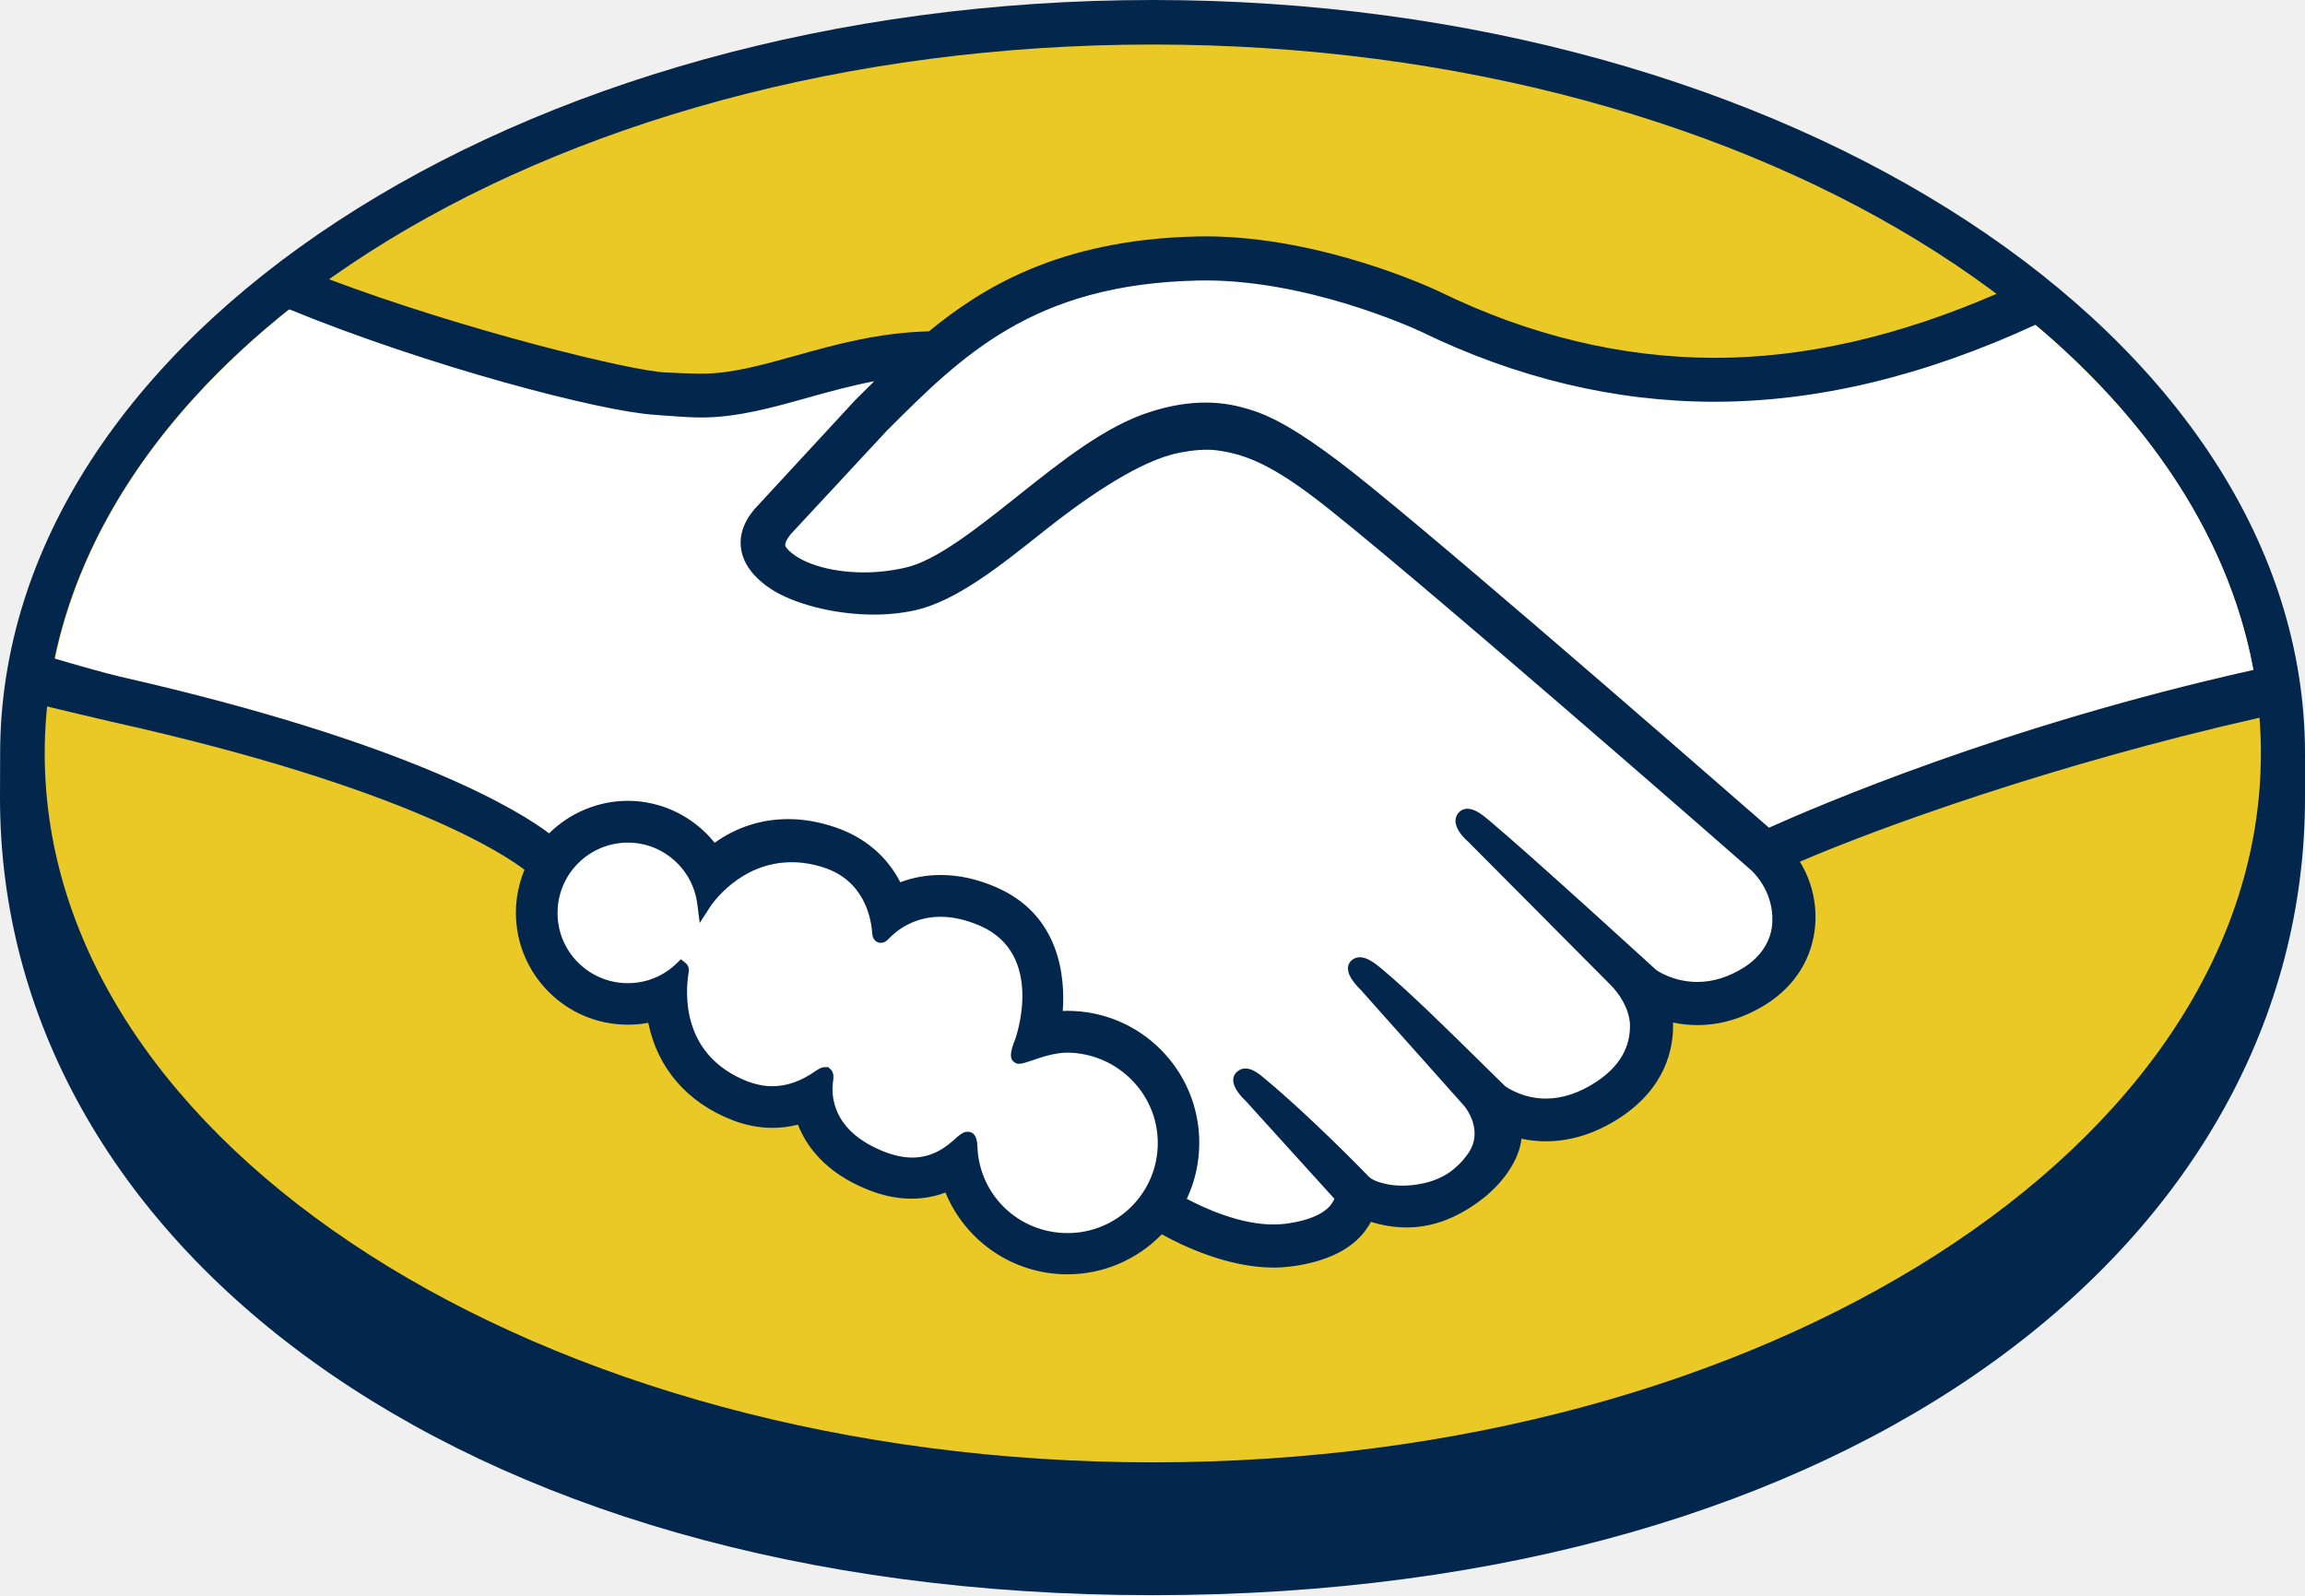
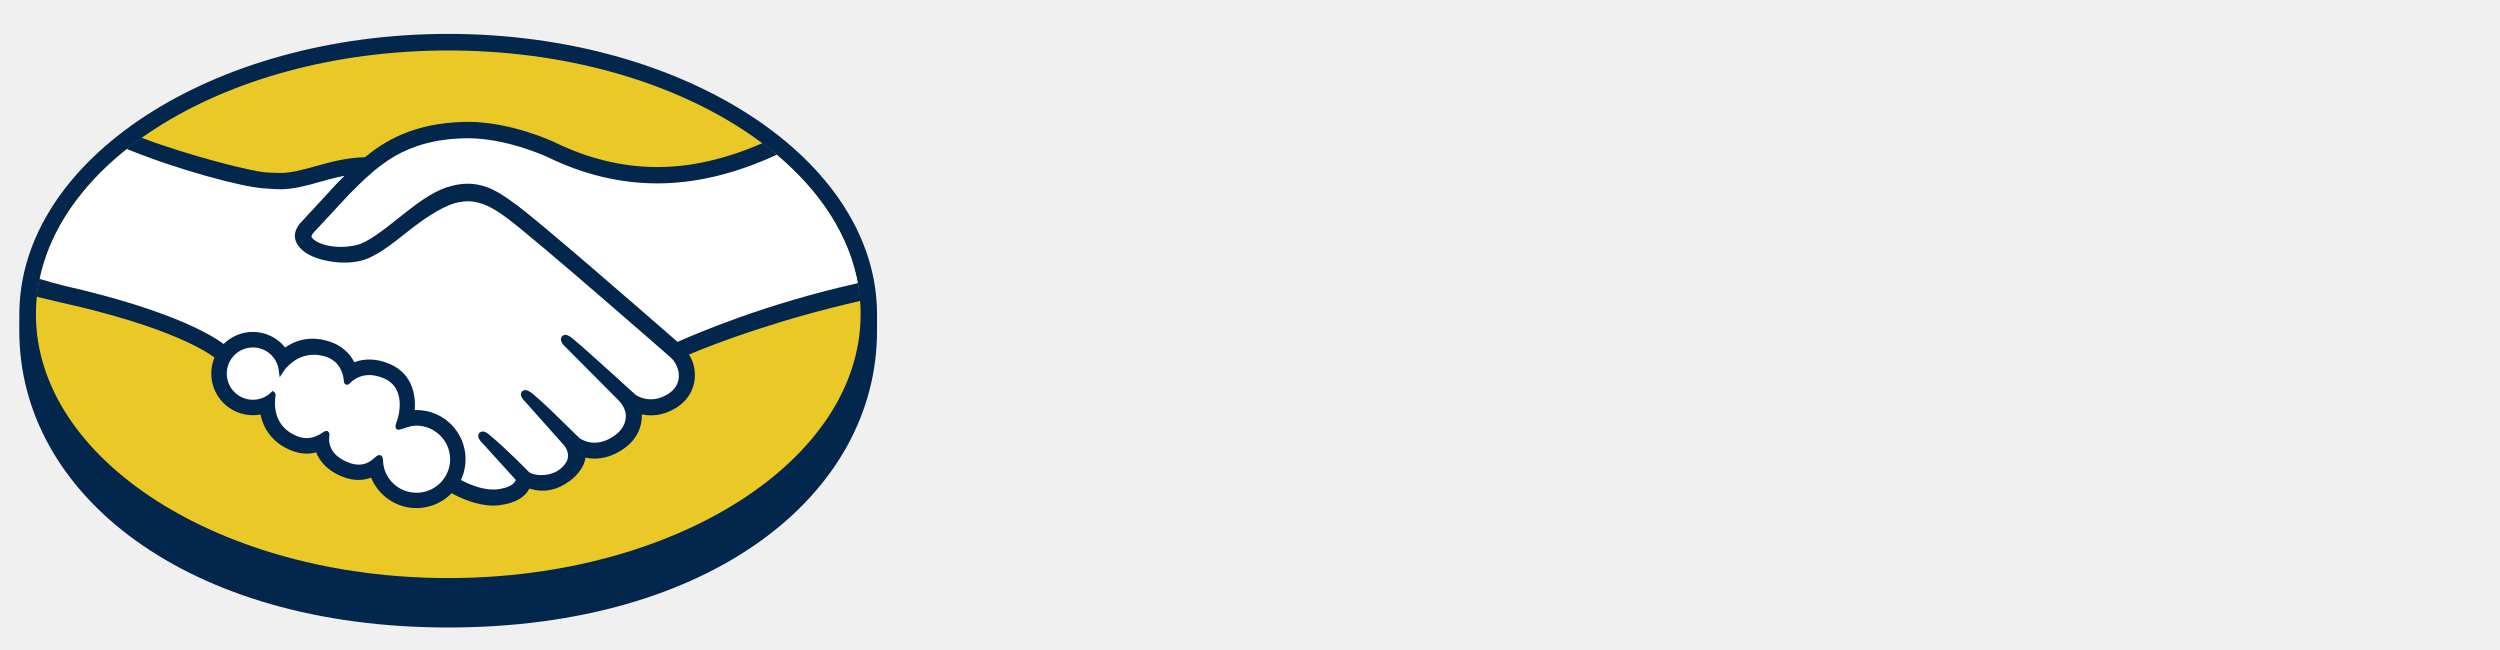
- <svg xmlns="http://www.w3.org/2000/svg" version="1.1" id="Capa_1" x="0px" y="0px" viewBox="0 0 171.55 118.72" xml:space="preserve" width="171.55" height="118.72">
+ <svg xmlns="http://www.w3.org/2000/svg" version="1.1" id="Capa_1" x="0px" y="0px" viewBox="0 0 500 130" style="enable-background:new 0 0 500 130;" xml:space="preserve">
  <defs id="defs46" />
  <style type="text/css" id="style2">
	.st0{fill:#03264C;}
	.st1{fill:#EAC926;}
	.st2{fill:#FFFFFF;}
</style>
-   <g id="g14" transform="translate(-3.8572,-6.7789)">
+   <g id="g14">
    <g id="g20" transform="translate(329.6772,316.9189)">
-       <path id="path22" class="st0" d="m -154.27,-254.04 c 0,-30.91 -38.4,-56.1 -85.77,-56.1 -47.37,0 -85.77,25.19 -85.77,56.1 0,0.8 -0.01,3 -0.01,3.28 0,32.79 33.56,59.34 85.77,59.34 52.53,0 85.78,-26.55 85.78,-59.34 z" />
+       <path id="path22" class="st0" d="M-154.27-254.04c0-30.91-38.4-56.1-85.77-56.1c-47.37,0-85.77,25.19-85.77,56.1    c0,0.8-0.01,3-0.01,3.28c0,32.79,33.56,59.34,85.77,59.34c52.53,0,85.78-26.55,85.78-59.34V-254.04z" />
    </g>
    <g id="g24" transform="translate(325.6143,316.9531)">
-       <path id="path26" class="st1" d="m -153.49,-254.1 c 0,29.14 -36.92,52.76 -82.47,52.76 -45.55,0 -82.47,-23.62 -82.47,-52.76 0,-29.14 36.92,-52.76 82.47,-52.76 45.55,0 82.47,23.62 82.47,52.76" />
+       <path id="path26" class="st1" d="M-153.49-254.1c0,29.14-36.92,52.76-82.47,52.76c-45.55,0-82.47-23.62-82.47-52.76    c0-29.14,36.92-52.76,82.47-52.76C-190.41-306.86-153.49-283.24-153.49-254.1" />
    </g>
    <g id="g28" transform="translate(189.7051,337.5469)">
-       <path id="path30" class="st2" d="m -127.43,-291.34 c -0.04,0.08 -0.87,0.93 -0.33,1.62 1.3,1.66 5.32,2.62 9.39,1.7 2.42,-0.54 5.52,-3.01 8.53,-5.4 3.26,-2.59 6.49,-5.18 9.74,-6.21 3.44,-1.09 5.64,-0.63 7.1,-0.18 1.6,0.48 3.47,1.53 6.47,3.78 5.64,4.24 28.34,24.05 32.25,27.47 3.16,-1.43 17.19,-7.47 36.26,-11.67 -1.66,-10.17 -7.84,-19.47 -17.22,-27.08 -13.07,5.49 -29.04,8.35 -44.67,0.73 -0.08,-0.03 -8.53,-4.03 -16.87,-3.84 -12.39,0.29 -17.76,5.65 -23.44,11.33 z" />
+       <path id="path30" class="st2" d="M-127.43-291.34c-0.04,0.08-0.87,0.93-0.33,1.62c1.3,1.66,5.32,2.62,9.39,1.7    c2.42-0.54,5.52-3.01,8.53-5.4c3.26-2.59,6.49-5.18,9.74-6.21c3.44-1.09,5.64-0.63,7.1-0.18c1.6,0.48,3.47,1.53,6.47,3.78    c5.64,4.24,28.34,24.05,32.25,27.47c3.16-1.43,17.19-7.47,36.26-11.67c-1.66-10.17-7.84-19.47-17.22-27.08    c-13.07,5.49-29.04,8.35-44.67,0.73c-0.08-0.03-8.53-4.03-16.87-3.84c-12.39,0.29-17.76,5.65-23.44,11.33L-127.43-291.34z" />
    </g>
    <g id="g32" transform="translate(279.0542,306.6982)">
-       <path id="path34" class="st2" d="m -144.56,-235.56 c -0.27,-0.24 -26.68,-23.35 -32.66,-27.85 -3.46,-2.6 -5.39,-3.26 -7.41,-3.52 -1.05,-0.14 -2.51,0.06 -3.52,0.34 -2.78,0.76 -6.42,3.19 -9.65,5.75 -3.35,2.66 -6.5,5.17 -9.43,5.83 -3.74,0.84 -8.31,-0.15 -10.39,-1.56 -0.85,-0.57 -1.44,-1.22 -1.73,-1.89 -0.77,-1.79 0.65,-3.21 0.88,-3.45 l 7.29,-7.88 c 0.85,-0.85 1.7,-1.69 2.57,-2.53 -2.35,0.31 -4.53,0.91 -6.64,1.5 -2.64,0.74 -5.18,1.45 -7.75,1.45 -1.07,0 -6.82,-0.94 -7.91,-1.24 -6.6,-1.81 -12.39,-3.56 -21.03,-7.6 -10.36,7.71 -17.29,17.36 -19.29,27.98 1.49,0.39 3.89,1.11 4.89,1.33 23.45,5.21 30.76,10.59 32.08,11.71 1.43,-1.59 3.5,-2.61 5.81,-2.61 2.6,0 4.93,1.31 6.35,3.32 1.34,-1.06 3.2,-1.97 5.59,-1.97 1.09,0 2.22,0.2 3.36,0.59 2.64,0.91 4.01,2.67 4.72,4.26 0.89,-0.4 1.98,-0.7 3.26,-0.69 1.26,0 2.58,0.29 3.9,0.86 4.32,1.86 5,6.1 4.6,9.3 0.31,-0.04 0.62,-0.05 0.93,-0.05 5.13,0 9.29,4.17 9.29,9.3 0,1.59 -0.41,3.08 -1.11,4.39 1.39,0.78 4.95,2.56 8.07,2.16 2.49,-0.32 3.44,-1.17 3.78,-1.65 0.23,-0.33 0.48,-0.71 0.25,-0.99 l -6.62,-7.35 c 0,0 -1.09,-1.03 -0.73,-1.43 0.37,-0.41 1.04,0.18 1.52,0.58 3.37,2.81 7.48,7.06 7.48,7.06 0.07,0.04 0.34,0.58 1.86,0.85 1.31,0.23 3.63,0.1 5.23,-1.22 0.4,-0.33 0.81,-0.75 1.15,-1.18 -0.03,0.02 -0.05,0.05 -0.07,0.06 1.69,-2.17 -0.19,-4.36 -0.19,-4.36 l -7.73,-8.67 c 0,0 -1.1,-1.02 -0.73,-1.43 0.34,-0.36 1.05,0.18 1.53,0.58 2.45,2.05 5.9,5.51 9.21,8.76 0.65,0.48 3.56,2.27 7.41,-0.26 2.34,-1.53 2.81,-3.42 2.74,-4.84 -0.16,-1.88 -1.63,-3.22 -1.63,-3.22 l -10.55,-10.61 c 0,0 -1.11,-0.95 -0.72,-1.43 0.32,-0.4 1.05,0.18 1.52,0.58 3.36,2.81 12.46,11.15 12.46,11.15 0.13,0.09 3.27,2.33 7.16,-0.14 1.39,-0.89 2.28,-2.23 2.35,-3.78 0.15,-2.68 -1.75,-4.29 -1.75,-4.29" />
+       <path id="path34" class="st2" d="M-144.56-235.56c-0.27-0.24-26.68-23.35-32.66-27.85c-3.46-2.6-5.39-3.26-7.41-3.52    c-1.05-0.14-2.51,0.06-3.52,0.34c-2.78,0.76-6.42,3.19-9.65,5.75c-3.35,2.66-6.5,5.17-9.43,5.83c-3.74,0.84-8.31-0.15-10.39-1.56    c-0.85-0.57-1.44-1.22-1.73-1.89c-0.77-1.79,0.65-3.21,0.88-3.45l7.29-7.88c0.85-0.85,1.7-1.69,2.57-2.53    c-2.35,0.31-4.53,0.91-6.64,1.5c-2.64,0.74-5.18,1.45-7.75,1.45c-1.07,0-6.82-0.94-7.91-1.24c-6.6-1.81-12.39-3.56-21.03-7.6    c-10.36,7.71-17.29,17.36-19.29,27.98c1.49,0.39,3.89,1.11,4.89,1.33c23.45,5.21,30.76,10.59,32.08,11.71    c1.43-1.59,3.5-2.61,5.81-2.61c2.6,0,4.93,1.31,6.35,3.32c1.34-1.06,3.2-1.97,5.59-1.97c1.09,0,2.22,0.2,3.36,0.59    c2.64,0.91,4.01,2.67,4.72,4.26c0.89-0.4,1.98-0.7,3.26-0.69c1.26,0,2.58,0.29,3.9,0.86c4.32,1.86,5,6.1,4.6,9.3    c0.31-0.04,0.62-0.05,0.93-0.05c5.13,0,9.29,4.17,9.29,9.3c0,1.59-0.41,3.08-1.11,4.39c1.39,0.78,4.95,2.56,8.07,2.16    c2.49-0.32,3.44-1.17,3.78-1.65c0.23-0.33,0.48-0.71,0.25-0.99l-6.62-7.35c0,0-1.09-1.03-0.73-1.43c0.37-0.41,1.04,0.18,1.52,0.58    c3.37,2.81,7.48,7.06,7.48,7.06c0.07,0.04,0.34,0.58,1.86,0.85c1.31,0.23,3.63,0.1,5.23-1.22c0.4-0.33,0.81-0.75,1.15-1.18    c-0.03,0.02-0.05,0.05-0.07,0.06c1.69-2.17-0.19-4.36-0.19-4.36l-7.73-8.67c0,0-1.1-1.02-0.73-1.43c0.34-0.36,1.05,0.18,1.53,0.58    c2.45,2.05,5.9,5.51,9.21,8.76c0.65,0.48,3.56,2.27,7.41-0.26c2.34-1.53,2.81-3.42,2.74-4.84c-0.16-1.88-1.63-3.22-1.63-3.22    l-10.55-10.61c0,0-1.11-0.95-0.72-1.43c0.32-0.4,1.05,0.18,1.52,0.58c3.36,2.81,12.46,11.15,12.46,11.15    c0.13,0.09,3.27,2.33,7.16-0.14c1.39-0.89,2.28-2.23,2.35-3.78C-142.66-233.95-144.56-235.56-144.56-235.56" />
    </g>
    <g id="g36" transform="translate(215.7334,290.0596)">
-       <path id="path38" class="st2" d="m -132.42,-205.47 c -1.64,-0.02 -3.43,0.95 -3.66,0.81 -0.13,-0.09 0.1,-0.74 0.25,-1.12 0.16,-0.38 2.31,-6.86 -2.94,-9.11 -4.02,-1.73 -6.47,0.21 -7.32,1.09 -0.22,0.23 -0.32,0.21 -0.35,-0.08 -0.08,-1.17 -0.6,-4.33 -4.07,-5.38 -4.96,-1.52 -8.14,1.94 -8.95,3.19 -0.36,-2.82 -2.75,-5.02 -5.68,-5.02 -3.18,0 -5.76,2.57 -5.76,5.75 0,3.18 2.58,5.75 5.76,5.75 1.54,0 2.95,-0.61 3.98,-1.61 0.03,0.03 0.05,0.08 0.03,0.19 -0.24,1.42 -0.69,6.6 4.73,8.7 2.17,0.84 4.02,0.22 5.55,-0.86 0.46,-0.32 0.53,-0.19 0.47,0.24 -0.2,1.33 0.05,4.18 4.04,5.8 3.04,1.23 4.84,-0.03 6.01,-1.12 0.51,-0.47 0.65,-0.39 0.68,0.33 0.14,3.85 3.34,6.91 7.23,6.91 4,0 7.24,-3.23 7.25,-7.23 -0.01,-3.99 -3.25,-7.19 -7.25,-7.23" />
+       <path id="path38" class="st2" d="M-132.42-205.47c-1.64-0.02-3.43,0.95-3.66,0.81c-0.13-0.09,0.1-0.74,0.25-1.12    c0.16-0.38,2.31-6.86-2.94-9.11c-4.02-1.73-6.47,0.21-7.32,1.09c-0.22,0.23-0.32,0.21-0.35-0.08c-0.08-1.17-0.6-4.33-4.07-5.38    c-4.96-1.52-8.14,1.94-8.95,3.19c-0.36-2.82-2.75-5.02-5.68-5.02c-3.18,0-5.76,2.57-5.76,5.75c0,3.18,2.58,5.75,5.76,5.75    c1.54,0,2.95-0.61,3.98-1.61c0.03,0.03,0.05,0.08,0.03,0.19c-0.24,1.42-0.69,6.6,4.73,8.7c2.17,0.84,4.02,0.22,5.55-0.86    c0.46-0.32,0.53-0.19,0.47,0.24c-0.2,1.33,0.05,4.18,4.04,5.8c3.04,1.23,4.84-0.03,6.01-1.12c0.51-0.47,0.65-0.39,0.68,0.33    c0.14,3.85,3.34,6.91,7.23,6.91c4,0,7.24-3.23,7.25-7.23C-125.18-202.23-128.42-205.43-132.42-205.47" />
    </g>
    <g id="g40" transform="translate(215.7334,272.79)">
-       <path id="path42" class="st0" d="m -132.42,-174.24 c -3.63,0 -6.57,-2.82 -6.71,-6.41 -0.01,-0.31 -0.04,-1.13 -0.73,-1.13 -0.29,0 -0.53,0.17 -0.82,0.43 -0.8,0.74 -1.81,1.49 -3.3,1.49 -0.67,0 -1.4,-0.16 -2.17,-0.47 -3.83,-1.55 -3.88,-4.18 -3.72,-5.24 0.04,-0.28 0.05,-0.57 -0.14,-0.81 l -0.23,-0.21 h -0.24 c -0.2,0 -0.39,0.08 -0.67,0.27 -1.11,0.78 -2.17,1.15 -3.25,1.15 -0.59,0 -1.2,-0.12 -1.82,-0.35 -5.04,-1.96 -4.64,-6.72 -4.4,-8.15 0.04,-0.29 -0.04,-0.51 -0.22,-0.66 l -0.36,-0.29 -0.33,0.32 c -0.98,0.95 -2.27,1.46 -3.62,1.46 -2.89,0 -5.24,-2.35 -5.23,-5.23 0,-2.89 2.35,-5.23 5.24,-5.23 2.61,0 4.83,1.96 5.16,4.57 l 0.18,1.41 0.77,-1.19 c 0.09,-0.14 2.2,-3.34 6.09,-3.33 0.74,0 1.5,0.12 2.27,0.36 3.1,0.95 3.63,3.76 3.71,4.93 0.05,0.68 0.54,0.71 0.64,0.71 0.27,0 0.47,-0.17 0.6,-0.32 0.59,-0.61 1.86,-1.62 3.85,-1.62 0.91,0 1.88,0.22 2.89,0.65 4.93,2.11 2.69,8.37 2.67,8.44 -0.42,1.04 -0.44,1.5 -0.04,1.76 l 0.19,0.09 h 0.14 c 0.22,0 0.5,-0.1 0.96,-0.25 0.67,-0.23 1.68,-0.58 2.63,-0.58 v 0 c 3.71,0.04 6.73,3.06 6.72,6.73 0.01,3.69 -3.01,6.7 -6.71,6.7 m 52.2,-30.17 c -8.14,-7.1 -26.94,-23.45 -32.03,-27.27 -2.91,-2.19 -4.89,-3.34 -6.64,-3.86 -0.78,-0.24 -1.87,-0.51 -3.26,-0.51 -1.3,0 -2.69,0.23 -4.14,0.7 -3.29,1.04 -6.57,3.65 -9.74,6.17 l -0.16,0.13 c -2.96,2.35 -6.01,4.78 -8.32,5.29 -1.01,0.23 -2.04,0.35 -3.08,0.35 -2.59,0 -4.91,-0.75 -5.78,-1.86 -0.14,-0.18 -0.05,-0.48 0.29,-0.91 l 0.04,-0.06 7.16,-7.71 c 5.61,-5.61 10.9,-10.9 23.09,-11.18 0.2,0 0.41,-0.01 0.61,-0.01 7.59,0 15.17,3.4 16.02,3.79 7.12,3.47 14.46,5.23 21.84,5.24 7.69,0 15.63,-1.9 23.98,-5.75 -0.93,-0.78 -1.9,-1.55 -2.9,-2.3 -7.33,3.18 -14.32,4.79 -21.05,4.78 -6.88,-0.01 -13.76,-1.66 -20.44,-4.92 -0.35,-0.17 -8.73,-4.12 -17.44,-4.12 -0.23,0 -0.46,0 -0.69,0.01 -10.24,0.24 -16.01,3.88 -19.88,7.06 -3.77,0.09 -7.03,1 -9.92,1.81 -2.58,0.72 -4.81,1.34 -6.99,1.34 -0.9,0 -2.51,-0.08 -2.66,-0.09 -2.5,-0.08 -15.11,-3.17 -25.14,-6.96 -1.02,0.72 -2.01,1.47 -2.97,2.23 10.48,4.3 23.23,7.62 27.25,7.88 1.12,0.07 2.31,0.2 3.51,0.2 2.66,0 5.32,-0.75 7.89,-1.47 1.52,-0.43 3.2,-0.89 4.96,-1.23 -0.47,0.46 -0.94,0.93 -1.41,1.4 l -7.27,7.87 c -0.57,0.58 -1.81,2.12 -1,4.02 0.33,0.77 0.99,1.5 1.91,2.12 1.73,1.17 4.84,1.96 7.72,1.96 1.09,0 2.13,-0.11 3.08,-0.32 3.05,-0.68 6.25,-3.23 9.63,-5.92 2.7,-2.15 6.53,-4.87 9.47,-5.67 0.82,-0.22 1.83,-0.36 2.64,-0.36 0.24,0 0.47,0.01 0.68,0.04 1.94,0.25 3.82,0.91 7.16,3.42 5.97,4.48 32.39,27.59 32.64,27.82 0.02,0.02 1.7,1.47 1.59,3.88 -0.06,1.35 -0.81,2.54 -2.11,3.37 -1.13,0.71 -2.29,1.08 -3.47,1.08 -1.77,0 -2.98,-0.83 -3.06,-0.89 -0.1,-0.08 -9.15,-8.38 -12.48,-11.17 -0.53,-0.44 -1.05,-0.83 -1.57,-0.83 -0.28,0 -0.52,0.12 -0.69,0.33 -0.52,0.65 0.06,1.54 0.75,2.13 l 10.57,10.63 c 0.01,0.01 1.32,1.24 1.46,2.86 0.08,1.76 -0.76,3.23 -2.51,4.38 -1.25,0.82 -2.51,1.24 -3.75,1.24 -1.62,0 -2.76,-0.74 -3.01,-0.91 l -1.52,-1.49 c -2.77,-2.73 -5.63,-5.55 -7.73,-7.3 -0.51,-0.42 -1.06,-0.82 -1.58,-0.82 -0.25,0 -0.49,0.1 -0.67,0.28 -0.24,0.27 -0.4,0.74 0.19,1.53 0.24,0.33 0.53,0.6 0.53,0.6 l 7.72,8.66 c 0.06,0.08 1.59,1.89 0.17,3.7 l -0.27,0.34 c -0.23,0.26 -0.48,0.49 -0.72,0.69 -1.32,1.08 -3.07,1.2 -3.77,1.2 -0.37,0 -0.73,-0.03 -1.05,-0.09 -0.76,-0.14 -1.27,-0.35 -1.52,-0.64 l -0.09,-0.09 c -0.42,-0.44 -4.31,-4.41 -7.53,-7.09 -0.42,-0.36 -0.95,-0.81 -1.5,-0.81 -0.27,0 -0.51,0.11 -0.7,0.31 -0.64,0.7 0.32,1.74 0.73,2.12 l 6.58,7.26 c -0.01,0.07 -0.09,0.22 -0.25,0.45 -0.24,0.32 -1.03,1.12 -3.42,1.42 -0.28,0.03 -0.58,0.05 -0.87,0.05 -2.46,0 -5.09,-1.19 -6.44,-1.91 0.62,-1.3 0.93,-2.73 0.93,-4.17 0,-5.42 -4.39,-9.82 -9.81,-9.82 -0.11,0 -0.24,0 -0.35,0.01 0.18,-2.47 -0.17,-7.15 -4.98,-9.22 -1.38,-0.6 -2.76,-0.9 -4.1,-0.9 -1.05,0 -2.06,0.18 -3.01,0.54 -0.99,-1.93 -2.65,-3.34 -4.81,-4.08 -1.19,-0.41 -2.38,-0.62 -3.52,-0.62 -2,0 -3.84,0.59 -5.49,1.76 -1.57,-1.96 -3.95,-3.12 -6.46,-3.12 -2.19,0 -4.3,0.88 -5.86,2.42 -2.05,-1.56 -10.17,-6.72 -31.92,-11.66 -1.05,-0.24 -3.47,-0.93 -4.95,-1.37 -0.25,1.18 -0.43,2.37 -0.56,3.57 0,0 4.01,0.96 4.8,1.14 22.21,4.93 29.55,10.07 30.8,11.03 -0.42,1.01 -0.64,2.1 -0.64,3.2 0,4.59 3.73,8.33 8.32,8.33 0.52,0 1.03,-0.04 1.53,-0.14 0.69,3.38 2.9,5.94 6.28,7.25 0.99,0.38 1.99,0.57 2.96,0.57 0.63,0 1.27,-0.08 1.9,-0.24 0.62,1.59 2.03,3.56 5.17,4.83 1.1,0.44 2.2,0.68 3.27,0.68 0.87,0 1.73,-0.15 2.54,-0.46 1.5,3.66 5.08,6.09 9.07,6.09 2.64,0 5.18,-1.07 7.03,-2.98 1.58,0.88 4.93,2.47 8.31,2.48 0.44,0 0.85,-0.03 1.26,-0.08 3.36,-0.42 4.92,-1.73 5.64,-2.76 0.13,-0.18 0.25,-0.37 0.35,-0.56 0.79,0.23 1.67,0.41 2.66,0.41 1.83,0 3.59,-0.62 5.37,-1.92 1.75,-1.26 2.99,-3.07 3.17,-4.61 0,-0.02 0.01,-0.04 0.01,-0.07 0.59,0.12 1.19,0.19 1.8,0.19 1.89,0 3.74,-0.59 5.52,-1.75 3.42,-2.24 4.02,-5.18 3.96,-7.09 0.6,0.13 1.21,0.19 1.82,0.19 1.77,0 3.51,-0.54 5.17,-1.59 2.12,-1.36 3.4,-3.43 3.59,-5.85 0.13,-1.64 -0.27,-3.3 -1.14,-4.72 5.73,-2.47 18.84,-7.25 34.27,-10.73 -0.09,-1.2 -0.27,-2.38 -0.48,-3.55 -18.67,4.16 -32.6,10.19 -36.09,11.75" />
+       <path id="path42" class="st0" d="M-132.42-174.24c-3.63,0-6.57-2.82-6.71-6.41c-0.01-0.31-0.04-1.13-0.73-1.13    c-0.29,0-0.53,0.17-0.82,0.43c-0.8,0.74-1.81,1.49-3.3,1.49c-0.67,0-1.4-0.16-2.17-0.47c-3.83-1.55-3.88-4.18-3.72-5.24    c0.04-0.28,0.05-0.57-0.14-0.81l-0.23-0.21h-0.24c-0.2,0-0.39,0.08-0.67,0.27c-1.11,0.78-2.17,1.15-3.25,1.15    c-0.59,0-1.2-0.12-1.82-0.35c-5.04-1.96-4.64-6.72-4.4-8.15c0.04-0.29-0.04-0.51-0.22-0.66l-0.36-0.29l-0.33,0.32    c-0.98,0.95-2.27,1.46-3.62,1.46c-2.89,0-5.24-2.35-5.23-5.23c0-2.89,2.35-5.23,5.24-5.23c2.61,0,4.83,1.96,5.16,4.57l0.18,1.41    l0.77-1.19c0.09-0.14,2.2-3.34,6.09-3.33c0.74,0,1.5,0.12,2.27,0.36c3.1,0.95,3.63,3.76,3.71,4.93c0.05,0.68,0.54,0.71,0.64,0.71    c0.27,0,0.47-0.17,0.6-0.32c0.59-0.61,1.86-1.62,3.85-1.62c0.91,0,1.88,0.22,2.89,0.65c4.93,2.11,2.69,8.37,2.67,8.44    c-0.42,1.04-0.44,1.5-0.04,1.76l0.19,0.09h0.14c0.22,0,0.5-0.1,0.96-0.25c0.67-0.23,1.68-0.58,2.63-0.58h0    c3.71,0.04,6.73,3.06,6.72,6.73C-125.7-177.25-128.72-174.24-132.42-174.24 M-80.22-204.41c-8.14-7.1-26.94-23.45-32.03-27.27    c-2.91-2.19-4.89-3.34-6.64-3.86c-0.78-0.24-1.87-0.51-3.26-0.51c-1.3,0-2.69,0.23-4.14,0.7c-3.29,1.04-6.57,3.65-9.74,6.17    l-0.16,0.13c-2.96,2.35-6.01,4.78-8.32,5.29c-1.01,0.23-2.04,0.35-3.08,0.35c-2.59,0-4.91-0.75-5.78-1.86    c-0.14-0.18-0.05-0.48,0.29-0.91l0.04-0.06l7.16-7.71c5.61-5.61,10.9-10.9,23.09-11.18c0.2,0,0.41-0.01,0.61-0.01    c7.59,0,15.17,3.4,16.02,3.79c7.12,3.47,14.46,5.23,21.84,5.24c7.69,0,15.63-1.9,23.98-5.75c-0.93-0.78-1.9-1.55-2.9-2.3    c-7.33,3.18-14.32,4.79-21.05,4.78c-6.88-0.01-13.76-1.66-20.44-4.92c-0.35-0.17-8.73-4.12-17.44-4.12c-0.23,0-0.46,0-0.69,0.01    c-10.24,0.24-16.01,3.88-19.88,7.06c-3.77,0.09-7.03,1-9.92,1.81c-2.58,0.72-4.81,1.34-6.99,1.34c-0.9,0-2.51-0.08-2.66-0.09    c-2.5-0.08-15.11-3.17-25.14-6.96c-1.02,0.72-2.01,1.47-2.97,2.23c10.48,4.3,23.23,7.62,27.25,7.88c1.12,0.07,2.31,0.2,3.51,0.2    c2.66,0,5.32-0.75,7.89-1.47c1.52-0.43,3.2-0.89,4.96-1.23c-0.47,0.46-0.94,0.93-1.41,1.4l-7.27,7.87c-0.57,0.58-1.81,2.12-1,4.02    c0.33,0.77,0.99,1.5,1.91,2.12c1.73,1.17,4.84,1.96,7.72,1.96c1.09,0,2.13-0.11,3.08-0.32c3.05-0.68,6.25-3.23,9.63-5.92    c2.7-2.15,6.53-4.87,9.47-5.67c0.82-0.22,1.83-0.36,2.64-0.36c0.24,0,0.47,0.01,0.68,0.04c1.94,0.25,3.82,0.91,7.16,3.42    c5.97,4.48,32.39,27.59,32.64,27.82c0.02,0.02,1.7,1.47,1.59,3.88c-0.06,1.35-0.81,2.54-2.11,3.37c-1.13,0.71-2.29,1.08-3.47,1.08    c-1.77,0-2.98-0.83-3.06-0.89c-0.1-0.08-9.15-8.38-12.48-11.17c-0.53-0.44-1.05-0.83-1.57-0.83c-0.28,0-0.52,0.12-0.69,0.33    c-0.52,0.65,0.06,1.54,0.75,2.13l10.57,10.63c0.01,0.01,1.32,1.24,1.46,2.86c0.08,1.76-0.76,3.23-2.51,4.38    c-1.25,0.82-2.51,1.24-3.75,1.24c-1.62,0-2.76-0.74-3.01-0.91l-1.52-1.49c-2.77-2.73-5.63-5.55-7.73-7.3    c-0.51-0.42-1.06-0.82-1.58-0.82c-0.25,0-0.49,0.1-0.67,0.28c-0.24,0.27-0.4,0.74,0.19,1.53c0.24,0.33,0.53,0.6,0.53,0.6    l7.72,8.66c0.06,0.08,1.59,1.89,0.17,3.7l-0.27,0.34c-0.23,0.26-0.48,0.49-0.72,0.69c-1.32,1.08-3.07,1.2-3.77,1.2    c-0.37,0-0.73-0.03-1.05-0.09c-0.76-0.14-1.27-0.35-1.52-0.64l-0.09-0.09c-0.42-0.44-4.31-4.41-7.53-7.09    c-0.42-0.36-0.95-0.81-1.5-0.81c-0.27,0-0.51,0.11-0.7,0.31c-0.64,0.7,0.32,1.74,0.73,2.12l6.58,7.26    c-0.01,0.07-0.09,0.22-0.25,0.45c-0.24,0.32-1.03,1.12-3.42,1.42c-0.28,0.03-0.58,0.05-0.87,0.05c-2.46,0-5.09-1.19-6.44-1.91    c0.62-1.3,0.93-2.73,0.93-4.17c0-5.42-4.39-9.82-9.81-9.82c-0.11,0-0.24,0-0.35,0.01c0.18-2.47-0.17-7.15-4.98-9.22    c-1.38-0.6-2.76-0.9-4.1-0.9c-1.05,0-2.06,0.18-3.01,0.54c-0.99-1.93-2.65-3.34-4.81-4.08c-1.19-0.41-2.38-0.62-3.52-0.62    c-2,0-3.84,0.59-5.49,1.76c-1.57-1.96-3.95-3.12-6.46-3.12c-2.19,0-4.3,0.88-5.86,2.42c-2.05-1.56-10.17-6.72-31.92-11.66    c-1.05-0.24-3.47-0.93-4.95-1.37c-0.25,1.18-0.43,2.37-0.56,3.57c0,0,4.01,0.96,4.8,1.14c22.21,4.93,29.55,10.07,30.8,11.03    c-0.42,1.01-0.64,2.1-0.64,3.2c0,4.59,3.73,8.33,8.32,8.33c0.52,0,1.03-0.04,1.53-0.14c0.69,3.38,2.9,5.94,6.28,7.25    c0.99,0.38,1.99,0.57,2.96,0.57c0.63,0,1.27-0.08,1.9-0.24c0.62,1.59,2.03,3.56,5.17,4.83c1.1,0.44,2.2,0.68,3.27,0.68    c0.87,0,1.73-0.15,2.54-0.46c1.5,3.66,5.08,6.09,9.07,6.09c2.64,0,5.18-1.07,7.03-2.98c1.58,0.88,4.93,2.47,8.31,2.48    c0.44,0,0.85-0.03,1.26-0.08c3.36-0.42,4.92-1.73,5.64-2.76c0.13-0.18,0.25-0.37,0.35-0.56c0.79,0.23,1.67,0.41,2.66,0.41    c1.83,0,3.59-0.62,5.37-1.92c1.75-1.26,2.99-3.07,3.17-4.61c0-0.02,0.01-0.04,0.01-0.07c0.59,0.12,1.19,0.19,1.8,0.19    c1.89,0,3.74-0.59,5.52-1.75c3.42-2.24,4.02-5.18,3.96-7.09c0.6,0.13,1.21,0.19,1.82,0.19c1.77,0,3.51-0.54,5.17-1.59    c2.12-1.36,3.4-3.43,3.59-5.85c0.13-1.64-0.27-3.3-1.14-4.72c5.73-2.47,18.84-7.25,34.27-10.73c-0.09-1.2-0.27-2.38-0.48-3.55    C-62.8-212-76.73-205.97-80.22-204.41" />
    </g>
    <g id="g44" transform="translate(372.3848,355.1846)">
		
	</g>
    <g id="g48" transform="translate(491.0654,348.9932)">
		
	</g>
    <g id="g52" transform="translate(604.4424,344.4316)">
		
	</g>
    <g id="g56" transform="translate(636.0684,348.5366)">
		
	</g>
    <g id="g60" transform="translate(450.3125,316.3428)">
		
	</g>
    <g id="g68" transform="translate(467.5215,361.2886)">
		
	</g>
    <g id="g72" transform="translate(546.9404,364.02)">
		
	</g>
    <g id="g76" transform="translate(690.4863,342.9561)">
		
	</g>
    <g id="g84_1_" transform="translate(606.3789,289.2861)">
		
	</g>
    <g id="g64_1_" transform="translate(513.6289,262.0811)">
		
	</g>
    <g id="g80_1_" transform="translate(543.9404,276.9932)">
		
	</g>
    <g id="g84_2_" transform="translate(606.3789,289.2861)">
		
	</g>
  </g>
</svg>
